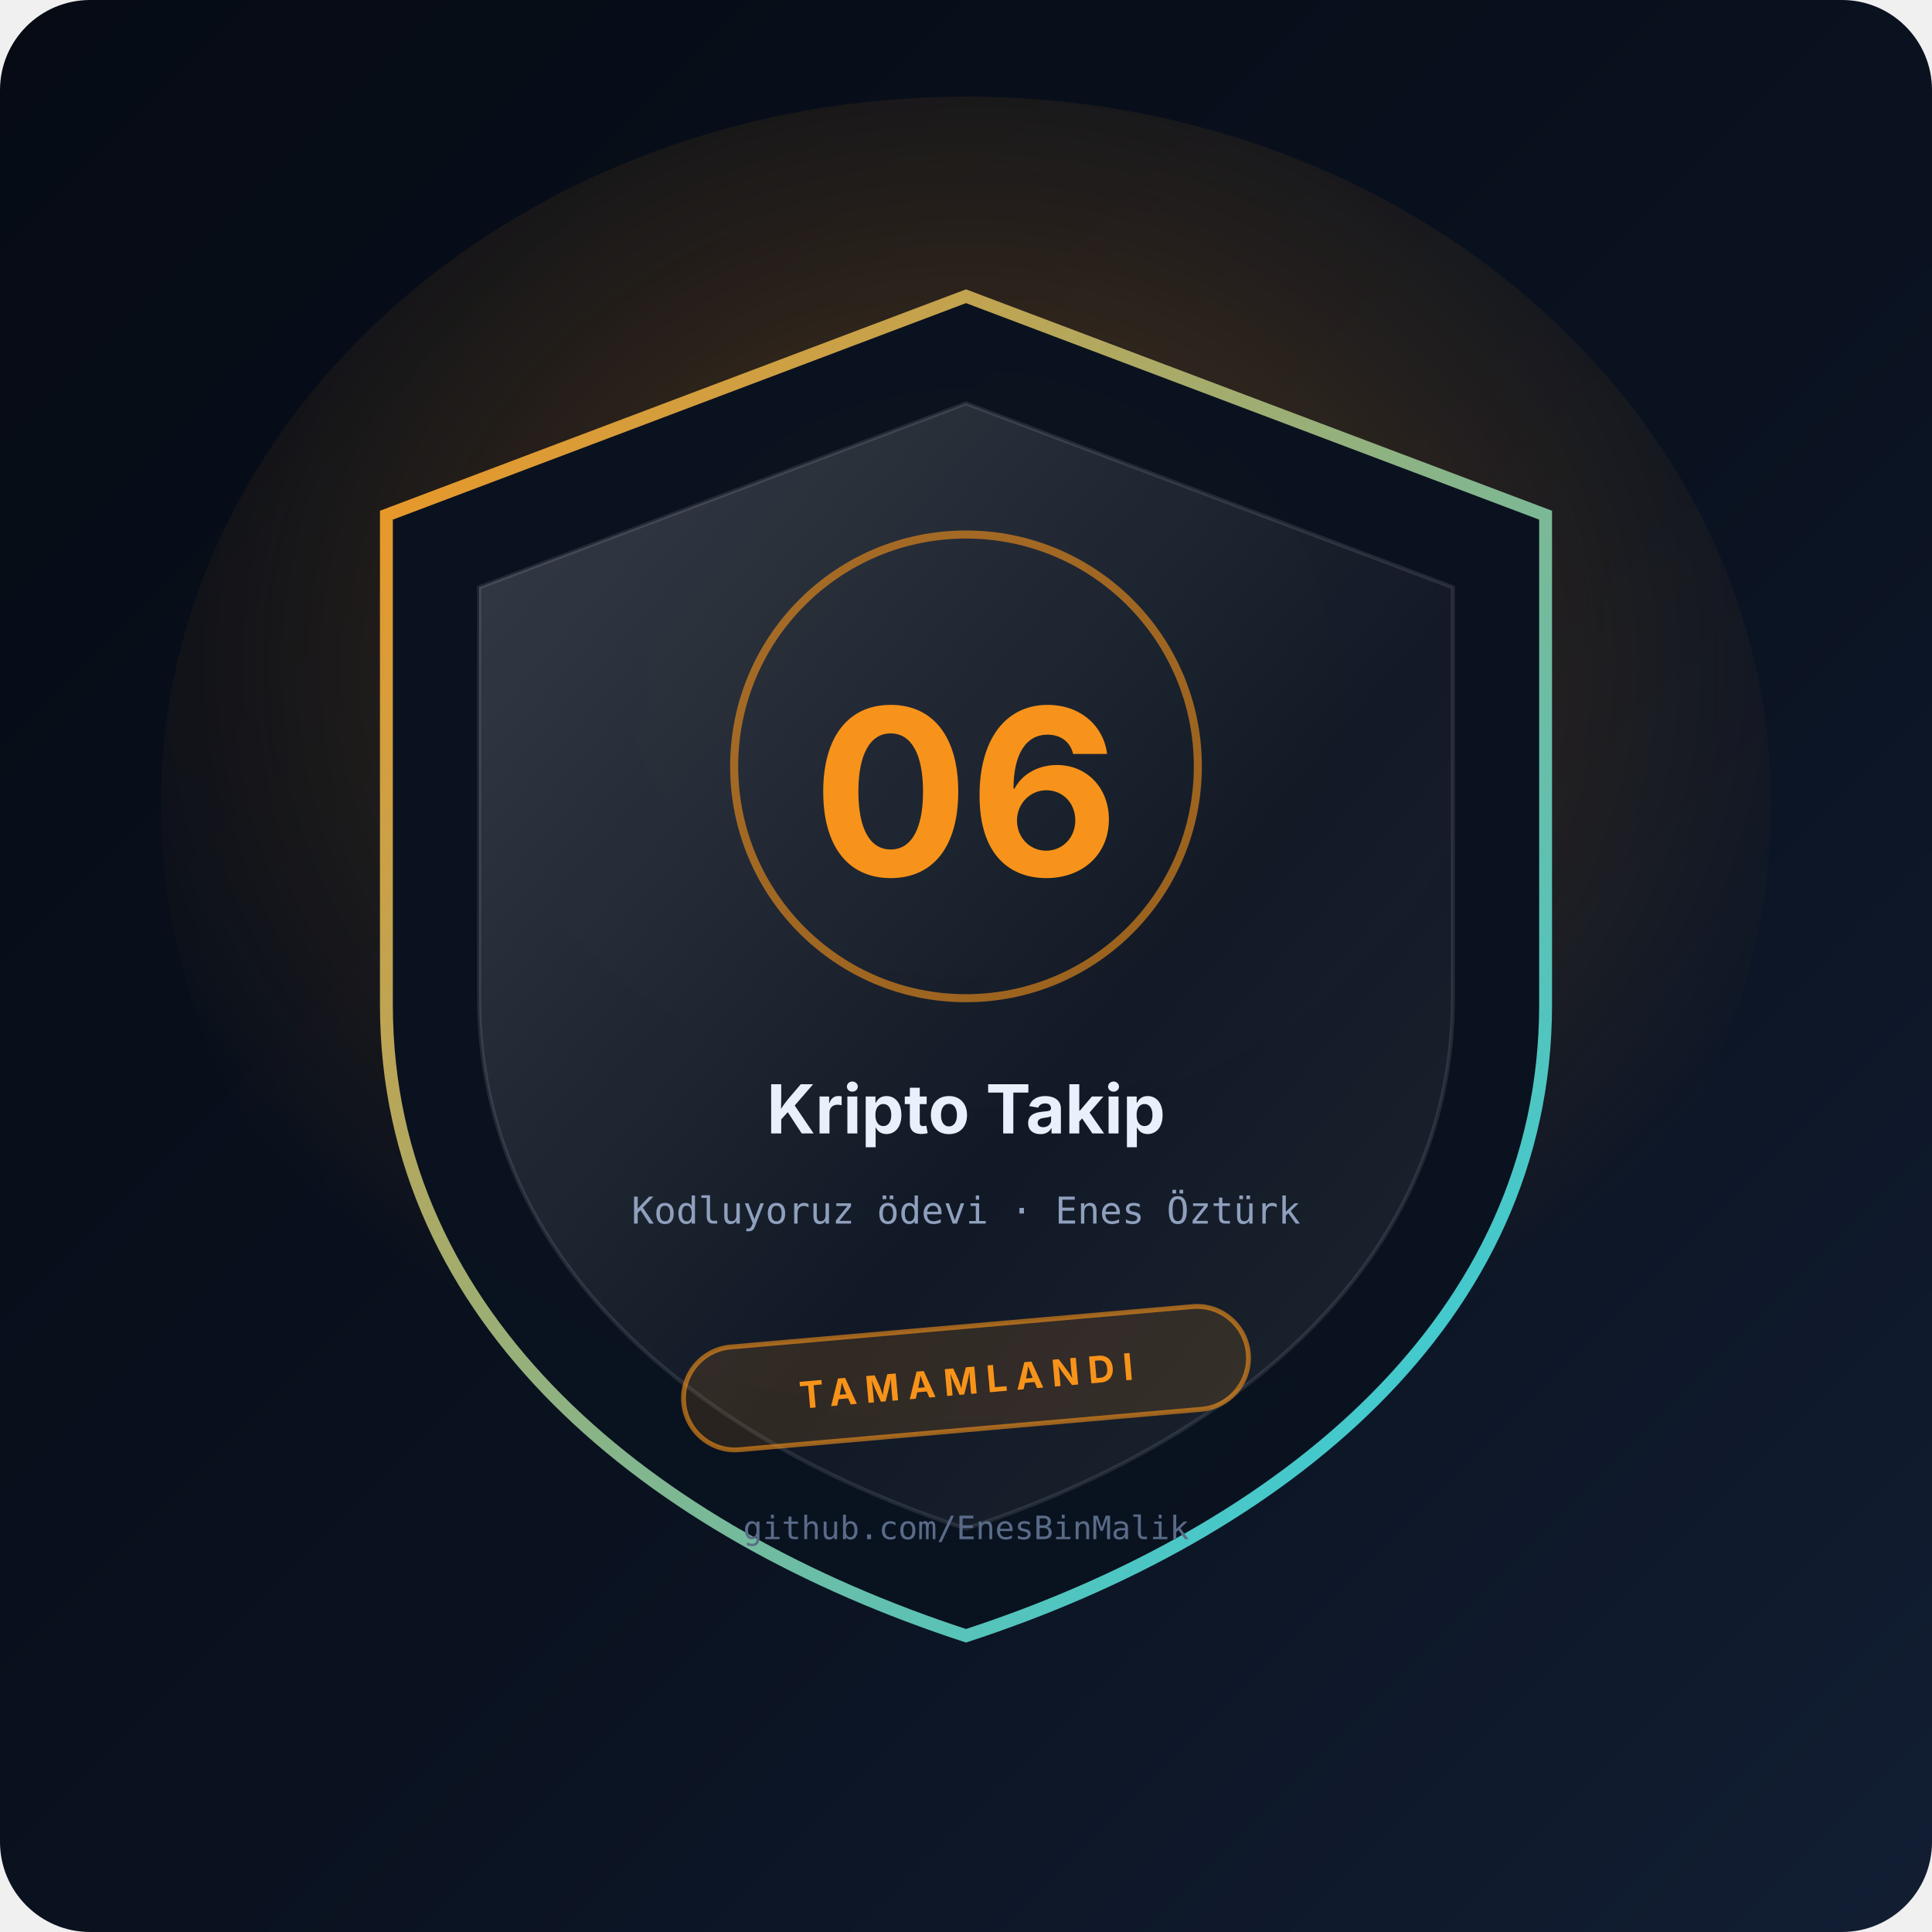
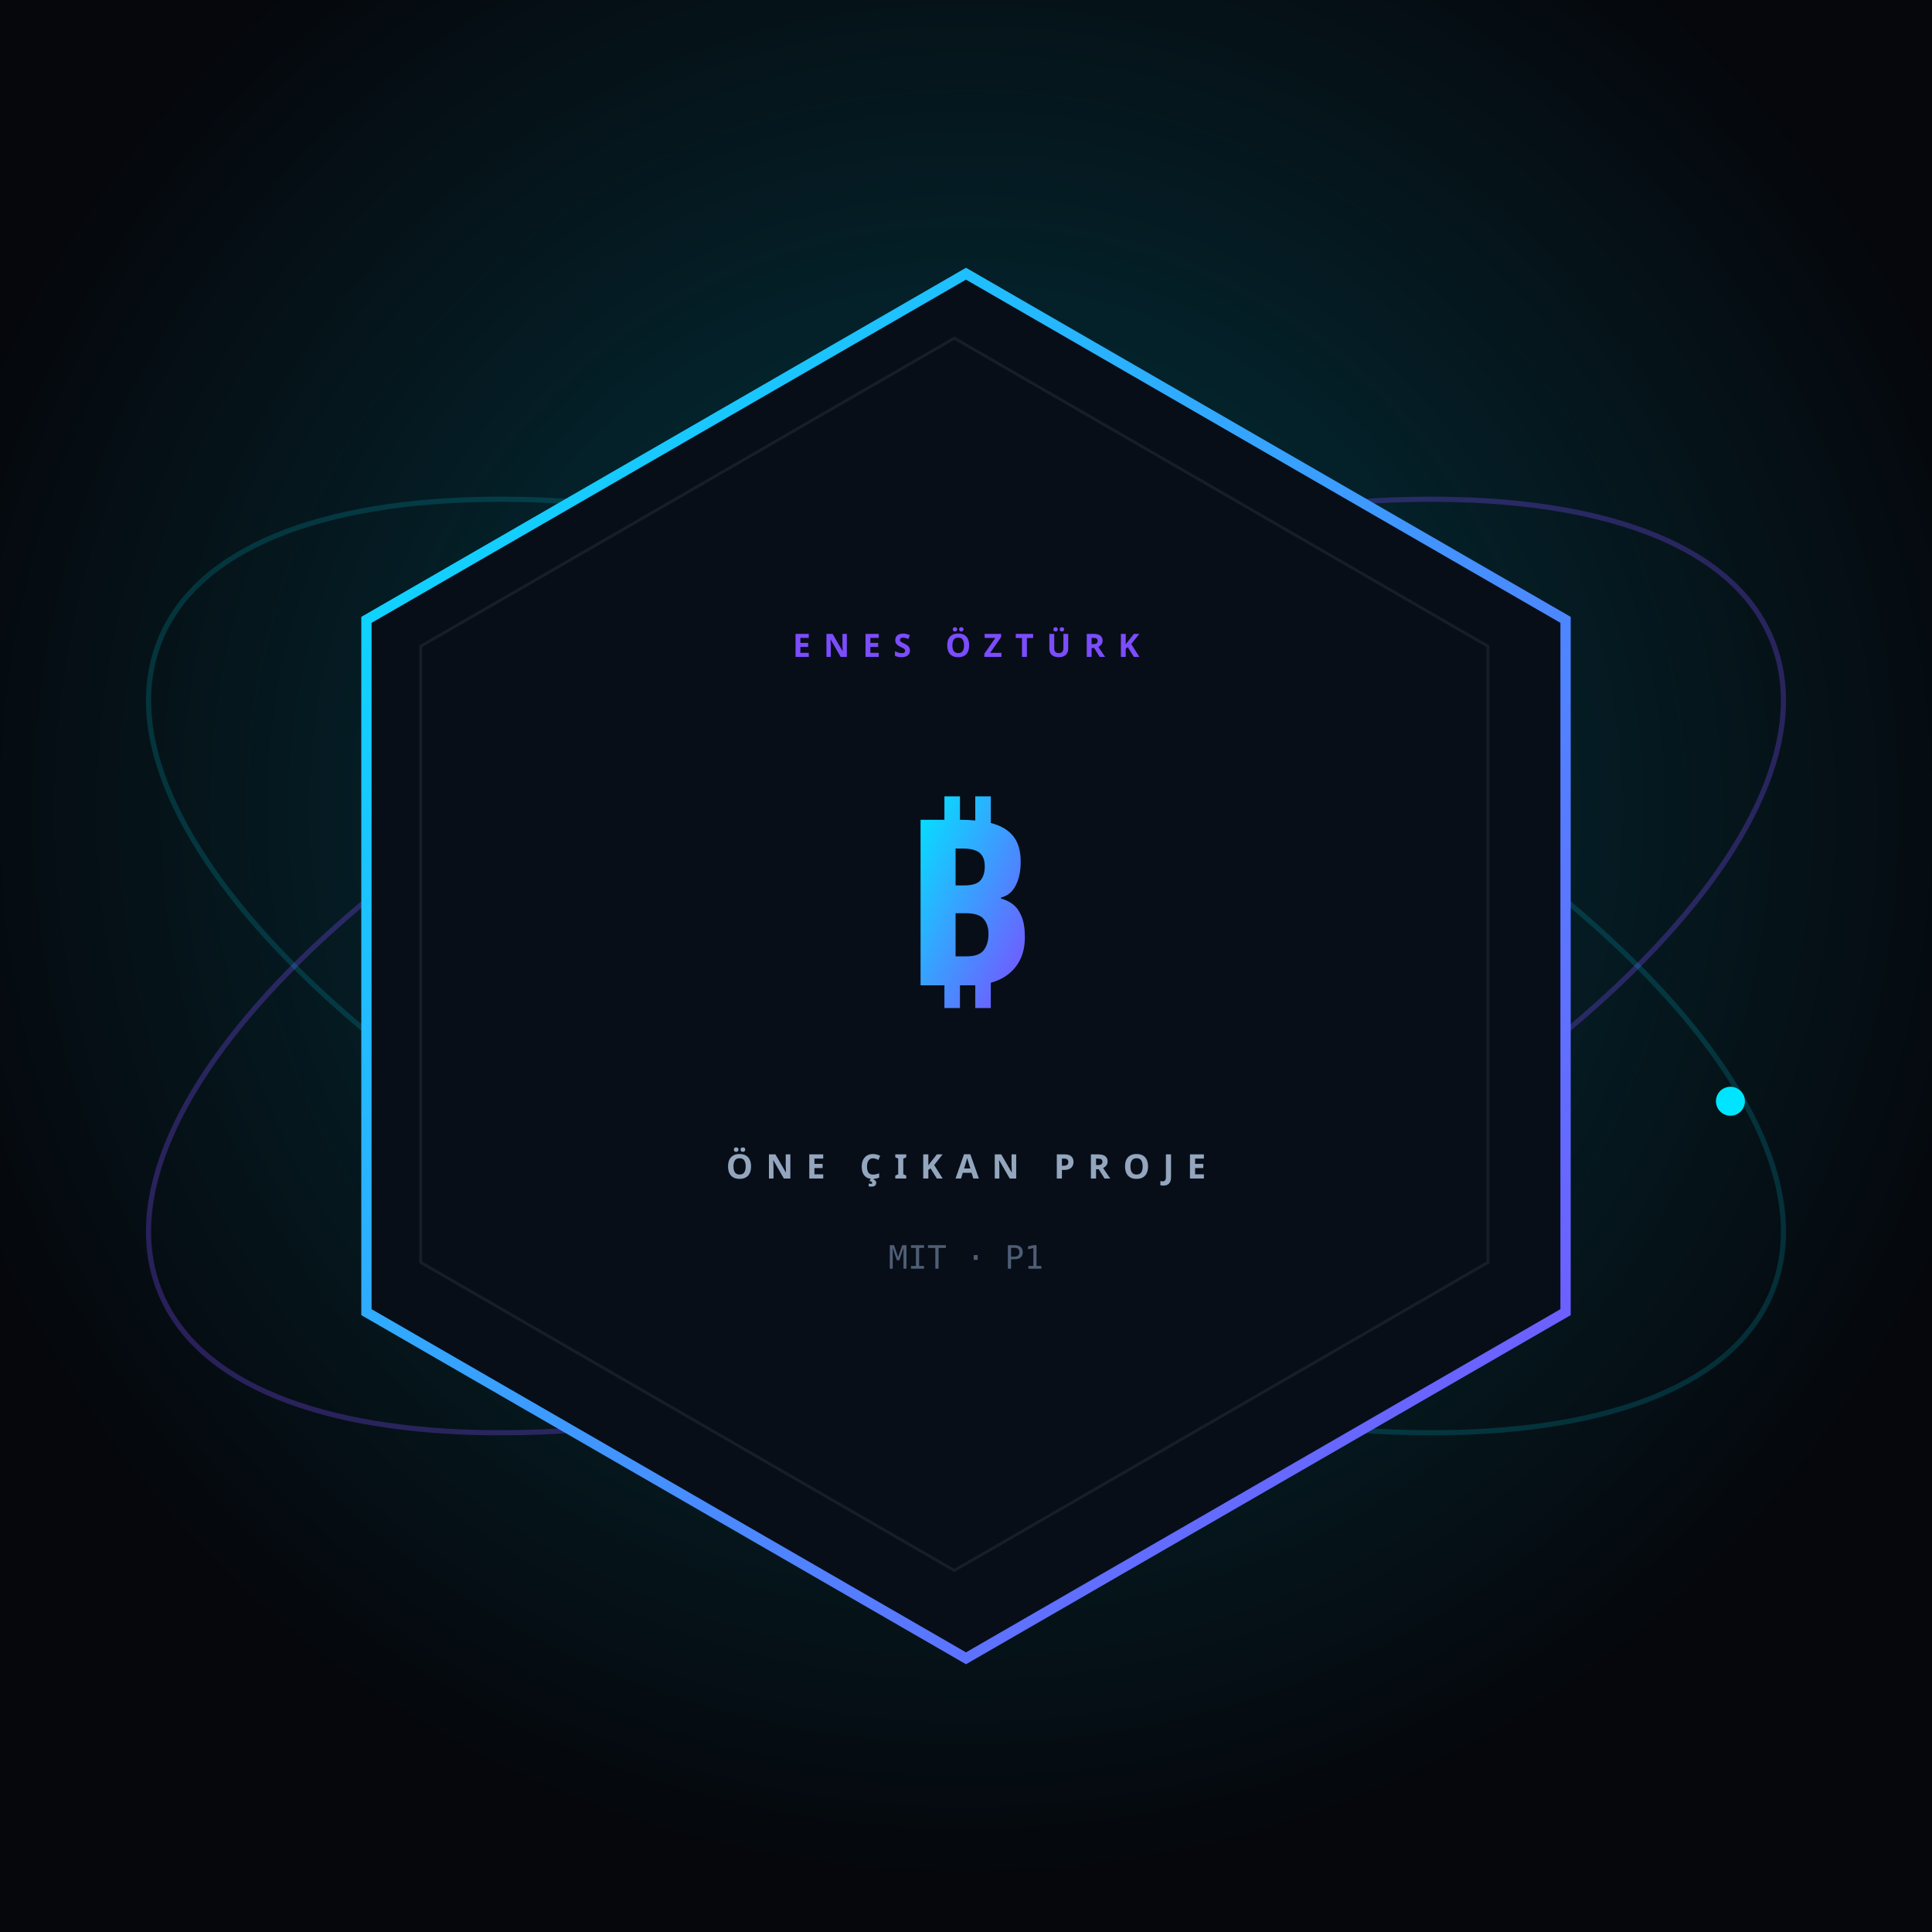
- <svg xmlns="http://www.w3.org/2000/svg" viewBox="0 0 600 600" width="600" height="600" role="img" aria-label="Kripto Takip — Enes Öztürk imzalı rozet">
+ <svg xmlns="http://www.w3.org/2000/svg" width="600" height="600" viewBox="0 0 600 600" role="img" aria-label="Kripto Takip rozeti">
+   <style>.t{font-family:'Segoe UI',system-ui,sans-serif}.ttl{font-family:'Segoe UI',system-ui,sans-serif;font-weight:700;letter-spacing:-1.5px}.m{font-family:'Consolas',monospace}.cap{font-family:'Segoe UI',sans-serif;font-weight:700;letter-spacing:4px}.ser{font-family:Georgia,serif;font-style:italic}</style>
  <defs>
-     <linearGradient id="bg" x1="0" y1="0" x2="1" y2="1">
-       <stop offset="0" stop-color="#060B14" />
-       <stop offset="55%" stop-color="#0A1220" />
-       <stop offset="100%" stop-color="#121E33" />
+     <linearGradient id="ac" x1="0" y1="0" x2="1" y2="1">
+       <stop offset="0" stop-color="#00E5FF" />
+       <stop offset="1" stop-color="#7C4DFF" />
    </linearGradient>
-     <linearGradient id="acc" x1="0" y1="0" x2="1" y2="1">
-       <stop offset="0" stop-color="#F7931A" />
-       <stop offset="100%" stop-color="#22D3EE" />
-     </linearGradient>
-     <linearGradient id="metal" x1="0" y1="0" x2="1" y2="1">
-       <stop offset="0" stop-color="#FFFFFF" stop-opacity="0.18" />
-       <stop offset="60%" stop-color="#FFFFFF" stop-opacity="0.03" />
-       <stop offset="100%" stop-color="#FFFFFF" stop-opacity="0.08" />
-     </linearGradient>
-     <radialGradient id="glow" cx="50%" cy="40%" r="55%">
-       <stop offset="0" stop-color="#F7931A" stop-opacity="0.28" />
-       <stop offset="100%" stop-color="#F7931A" stop-opacity="0" />
+     <radialGradient id="gl" cx="0.5" cy="0.42" r="0.55">
+       <stop offset="0" stop-color="#00E5FF" stop-opacity="0.22" />
+       <stop offset="1" stop-color="#00E5FF" stop-opacity="0" />
    </radialGradient>
-     <style>.t{font-family:'Segoe UI',Inter,system-ui,-apple-system,Arial,sans-serif}.m{font-family:'JetBrains Mono','Cascadia Code',Consolas,monospace}.cap{font-family:'Segoe UI',Inter,system-ui,-apple-system,Arial,sans-serif;font-weight:700;letter-spacing:2.6px}</style>
  </defs>
-   <rect width="600" height="600" rx="28" fill="url(#bg)" />
-   <ellipse cx="300" cy="250" rx="250" ry="220" fill="url(#glow)" />
-   <path d="M300 92 L480 160 V312 C480 410 398 476 300 508 C202 476 120 410 120 312 V160 Z" fill="#0A1220" fill-opacity="0.96" stroke="url(#acc)" stroke-width="4" />
-   <g transform="translate(300,300) scale(0.84) translate(-300,-300)">
-     <path d="M300 92 L480 160 V312 C480 410 398 476 300 508 C202 476 120 410 120 312 V160 Z" fill="url(#metal)" stroke="#FFFFFF" stroke-opacity="0.10" stroke-width="1.5" />
-   </g>
-   <circle cx="300" cy="238" r="72" fill="none" stroke="#F7931A" stroke-opacity="0.6" stroke-width="2.5" />
-   <text x="300" y="272" text-anchor="middle" class="t" font-size="72" font-weight="700" fill="#F7931A">06</text>
-   <text x="300" y="352" text-anchor="middle" class="t" font-size="21" font-weight="700" fill="#E9F0FB">Kripto Takip</text>
-   <text x="300" y="380" text-anchor="middle" class="m" font-size="11.5" fill="#8FA0BD">Kodluyoruz ödevi · Enes Öztürk</text>
-   <g transform="rotate(-5 300 428)">
-     <rect x="212" y="412" width="176" height="32" rx="16" fill="#F7931A" fill-opacity="0.13" stroke="#F7931A" stroke-opacity="0.6" stroke-width="1.5" />
-     <text x="300" y="433" text-anchor="middle" class="cap" font-size="11.5" fill="#F7931A">TAMAMLANDI</text>
-   </g>
-   <text x="300" y="478" text-anchor="middle" class="m" font-size="10" fill="#5A6B88">github.com/EnesBinMalik</text>
+   <rect width="600" height="600" fill="#05070C" />
+   <rect width="600" height="600" fill="url(#gl)" />
+   <ellipse cx="300.0" cy="300.0" rx="270" ry="112" fill="none" stroke="#7C4DFF" stroke-opacity="0.30" stroke-width="1.6" transform="rotate(-22 300.0 300.0)" />
+   <ellipse cx="300.0" cy="300.0" rx="270" ry="112" fill="none" stroke="#00E5FF" stroke-opacity="0.16" stroke-width="1.6" transform="rotate(22 300.0 300.0)" />
+   <circle cx="537.4" cy="342.0" r="4.5" fill="#00E5FF" />
+   <polygon points="486.2,192.5 486.2,407.5 300.0,515.0 113.8,407.5 113.8,192.5 300.0,85.0" fill="#080E18" stroke="url(#ac)" stroke-width="3.2" />
+   <polygon points="486.2,192.5 486.2,407.5 300.0,515.0 113.8,407.5 113.8,192.5 300.0,85.0" fill="none" stroke="#FFFFFF" stroke-opacity="0.07" stroke-width="1" transform="scale(0.89) translate(33.0 33.0)" />
+   <text x="300.0" y="204.0" text-anchor="middle" class="cap" font-size="10" fill="#7C4DFF">ENES ÖZTÜRK</text>
+   <text x="300.0" y="306.0" text-anchor="middle" class="ttl" font-size="72" fill="url(#ac)">₿</text>
+   <line x1="220.0" y1="334.0" x2="380.0" y2="334.0" stroke="url(#ac)" stroke-width="2" />
+   <text x="300.0" y="366.0" text-anchor="middle" class="cap" font-size="10.5" fill="#93A6BE">ÖNE ÇIKAN PROJE</text>
+   <text x="300.0" y="394.0" text-anchor="middle" class="m" font-size="10" fill="#4E5E76">MIT · P1</text>
</svg>
